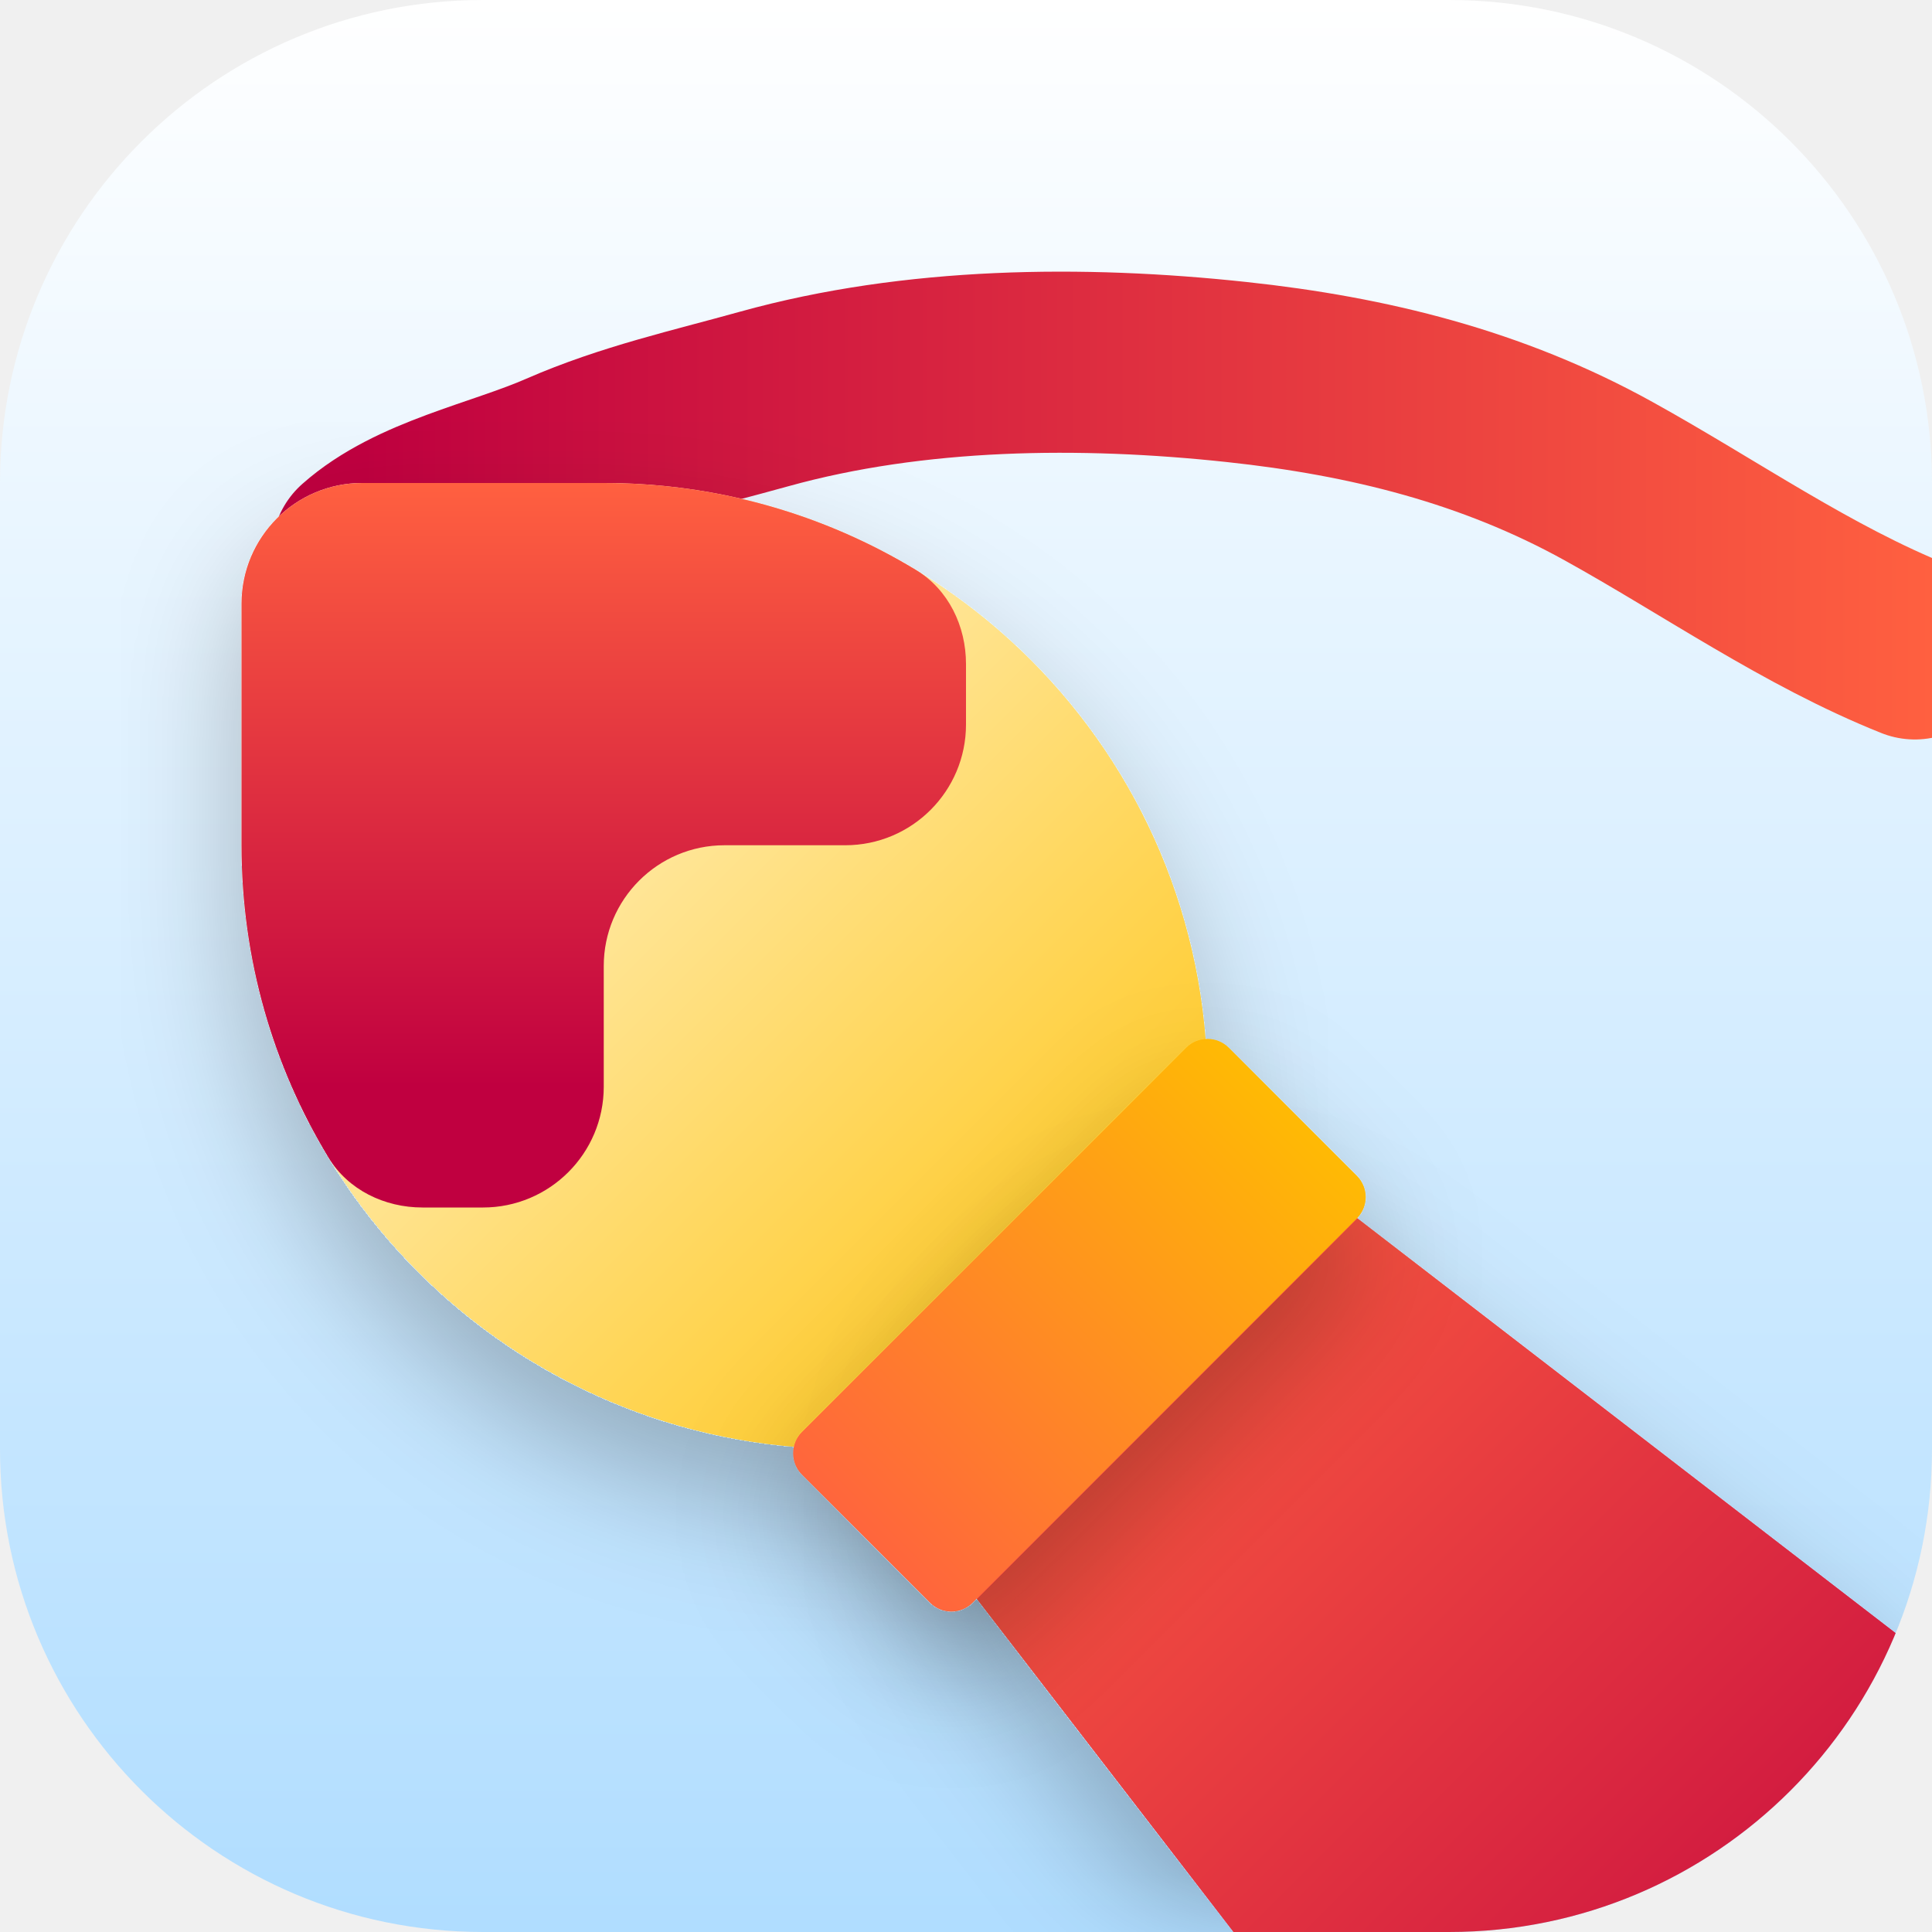
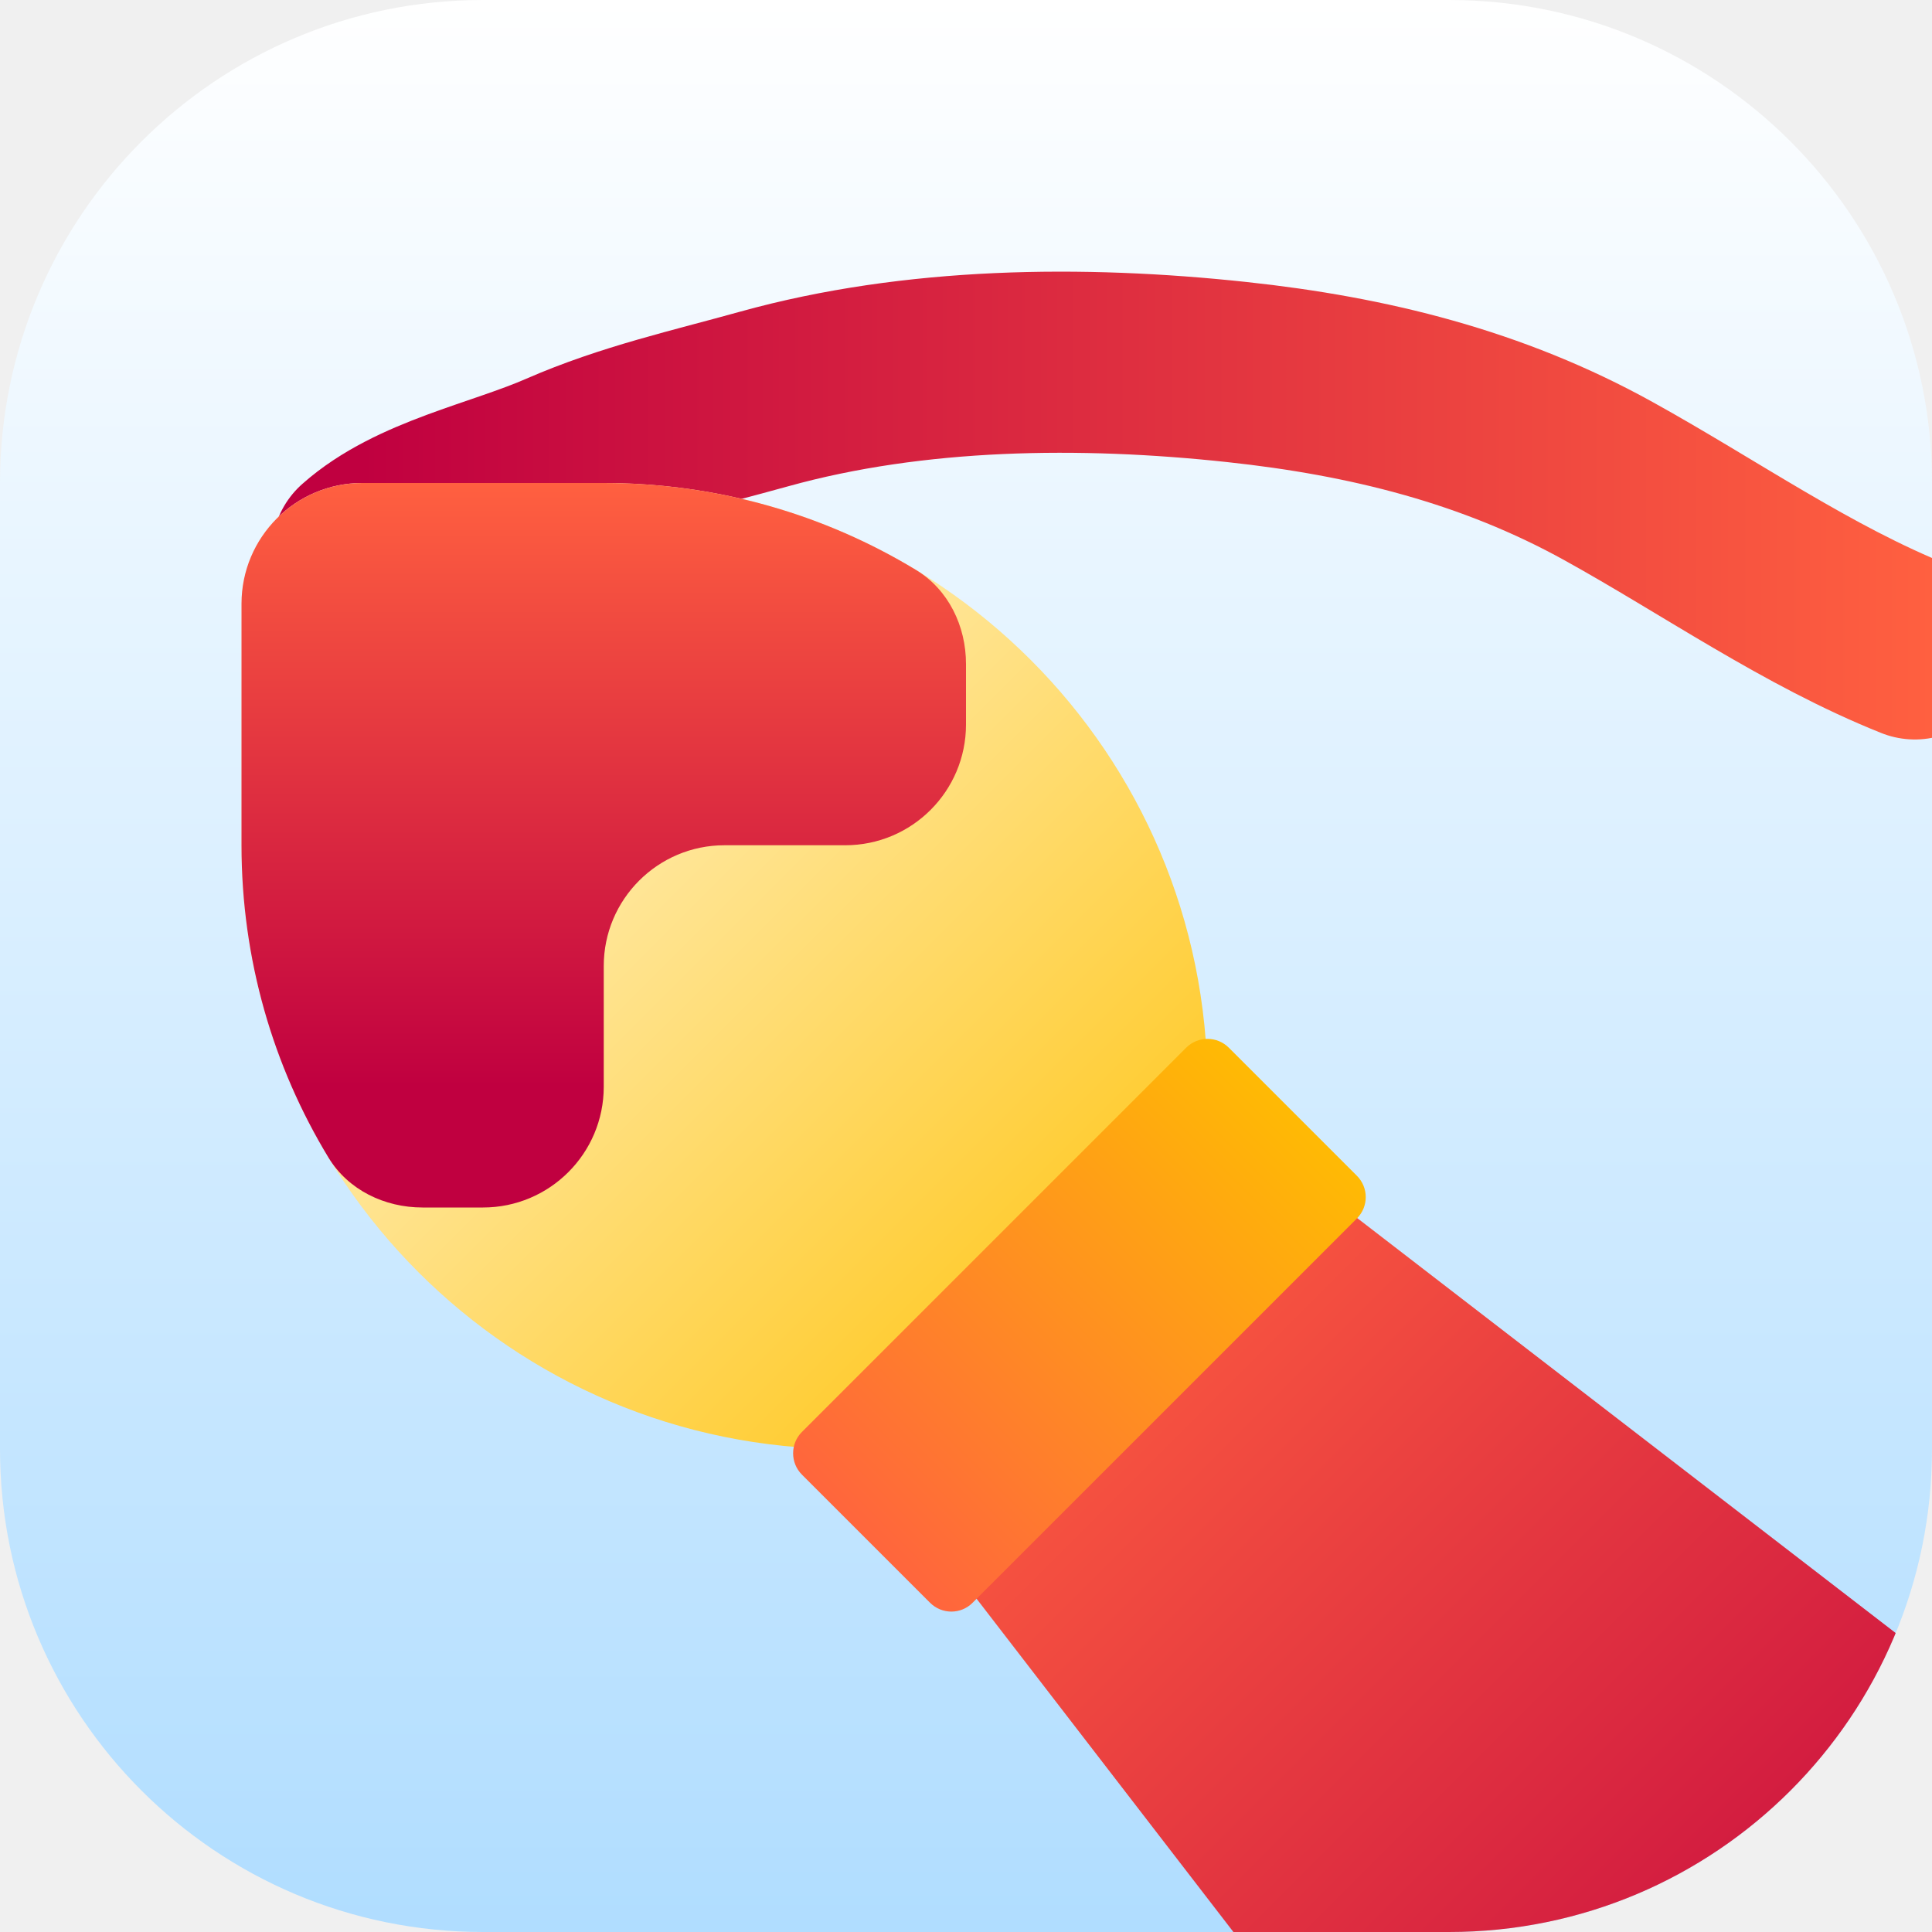
<svg xmlns="http://www.w3.org/2000/svg" width="16" height="16" viewBox="0 0 16 16" fill="none">
  <g clip-path="url(#clip0_606_27)">
    <rect width="16" height="16" rx="4" fill="url(#paint0_linear_606_27)" />
    <path d="M3 4.57C3.433 4.185 4.133 4.054 4.658 3.824C5.203 3.586 5.758 3.463 6.329 3.304C7.575 2.958 8.959 2.943 10.242 3.081C11.335 3.198 12.361 3.453 13.32 3.984C14.157 4.447 14.97 5.019 15.858 5.374" stroke="url(#paint1_linear_606_27)" stroke-width="1.5" stroke-linecap="round" />
-     <g filter="url(#filter0_d_606_27)">
-       <path d="M2 5C2 4.448 2.448 4 3 4H5C7.761 4 10 6.239 10 9V11C10 11.552 9.552 12 9 12H7C4.239 12 2 9.761 2 7V5Z" fill="url(#paint2_linear_606_27)" />
-     </g>
+     <path d="M2 5C2 4.448 2.448 4 3 4H5C7.761 4 10 6.239 10 9V11C10 11.552 9.552 12 9 12H7C4.239 12 2 9.761 2 7V5Z" fill="url(#paint2_linear_606_27)" />
    <path fill-rule="evenodd" clip-rule="evenodd" d="M3 4C2.448 4 2 4.448 2 5V7C2 7.947 2.263 8.832 2.72 9.586C2.883 9.855 3.185 10 3.499 10H4C4.552 10 5 9.552 5 9V8C5 7.448 5.448 7 6 7H7C7.552 7 8 6.552 8 6V5.499C8 5.185 7.855 4.883 7.586 4.72C6.832 4.263 5.947 4 5 4H3Z" fill="url(#paint3_linear_606_27)" />
-     <g filter="url(#filter1_d_606_27)">
-       <path d="M8.073 13.221C7.459 12.424 7.532 11.296 8.243 10.586L8.586 10.243C9.296 9.532 10.424 9.459 11.221 10.073L16.745 14.33C17.701 15.066 17.792 16.475 16.938 17.328L15.328 18.938C14.475 19.792 13.066 19.701 12.33 18.745L8.073 13.221Z" fill="url(#paint4_linear_606_27)" />
-     </g>
-     <g filter="url(#filter2_d_606_27)">
-       <path d="M6.641 12.212C6.544 12.115 6.544 11.956 6.641 11.859L9.823 8.677C9.921 8.579 10.079 8.579 10.177 8.677L11.237 9.737C11.335 9.835 11.335 9.993 11.237 10.091L8.055 13.273C7.958 13.371 7.8 13.371 7.702 13.273L6.641 12.212Z" fill="url(#paint5_linear_606_27)" />
-     </g>
+     <path d="M8.073 13.221C7.459 12.424 7.532 11.296 8.243 10.586L8.586 10.243C9.296 9.532 10.424 9.459 11.221 10.073L16.745 14.33C17.701 15.066 17.792 16.475 16.938 17.328L15.328 18.938C14.475 19.792 13.066 19.701 12.33 18.745L8.073 13.221Z" fill="url(#paint4_linear_606_27)" />
+     <path d="M6.641 12.212C6.544 12.115 6.544 11.956 6.641 11.859L9.823 8.677C9.921 8.579 10.079 8.579 10.177 8.677L11.237 9.737C11.335 9.835 11.335 9.993 11.237 10.091L8.055 13.273C7.958 13.371 7.8 13.371 7.702 13.273L6.641 12.212Z" fill="url(#paint5_linear_606_27)" />
  </g>
  <defs>
-     <filter id="filter0_d_606_27" x="1" y="3.5" width="10" height="10" filterUnits="userSpaceOnUse" color-interpolation-filters="sRGB">
-       <feFlood flood-opacity="0" result="BackgroundImageFix" />
-       <feColorMatrix in="SourceAlpha" type="matrix" values="0 0 0 0 0 0 0 0 0 0 0 0 0 0 0 0 0 0 127 0" result="hardAlpha" />
-       <feOffset dy="0.5" />
-       <feGaussianBlur stdDeviation="0.5" />
-       <feComposite in2="hardAlpha" operator="out" />
-       <feColorMatrix type="matrix" values="0 0 0 0 0 0 0 0 0 0 0 0 0 0 0 0 0 0 0.25 0" />
-       <feBlend mode="normal" in2="BackgroundImageFix" result="effect1_dropShadow_606_27" />
-       <feBlend mode="normal" in="SourceGraphic" in2="effect1_dropShadow_606_27" result="shape" />
-     </filter>
-     <filter id="filter1_d_606_27" x="6.657" y="9.157" width="11.867" height="11.867" filterUnits="userSpaceOnUse" color-interpolation-filters="sRGB">
-       <feFlood flood-opacity="0" result="BackgroundImageFix" />
-       <feColorMatrix in="SourceAlpha" type="matrix" values="0 0 0 0 0 0 0 0 0 0 0 0 0 0 0 0 0 0 127 0" result="hardAlpha" />
-       <feOffset dy="0.5" />
-       <feGaussianBlur stdDeviation="0.5" />
-       <feComposite in2="hardAlpha" operator="out" />
-       <feColorMatrix type="matrix" values="0 0 0 0 0 0 0 0 0 0 0 0 0 0 0 0 0 0 0.25 0" />
-       <feBlend mode="normal" in2="BackgroundImageFix" result="effect1_dropShadow_606_27" />
-       <feBlend mode="normal" in="SourceGraphic" in2="effect1_dropShadow_606_27" result="shape" />
-     </filter>
-     <filter id="filter2_d_606_27" x="5.568" y="8.104" width="6.743" height="6.743" filterUnits="userSpaceOnUse" color-interpolation-filters="sRGB">
-       <feFlood flood-opacity="0" result="BackgroundImageFix" />
-       <feColorMatrix in="SourceAlpha" type="matrix" values="0 0 0 0 0 0 0 0 0 0 0 0 0 0 0 0 0 0 127 0" result="hardAlpha" />
-       <feOffset dy="0.5" />
-       <feGaussianBlur stdDeviation="0.5" />
-       <feComposite in2="hardAlpha" operator="out" />
-       <feColorMatrix type="matrix" values="0 0 0 0 0 0 0 0 0 0 0 0 0 0 0 0 0 0 0.25 0" />
-       <feBlend mode="normal" in2="BackgroundImageFix" result="effect1_dropShadow_606_27" />
-       <feBlend mode="normal" in="SourceGraphic" in2="effect1_dropShadow_606_27" result="shape" />
-     </filter>
    <linearGradient id="paint0_linear_606_27" x1="8" y1="0" x2="8" y2="16" gradientUnits="userSpaceOnUse">
      <stop stop-color="white" />
      <stop offset="1" stop-color="#B0DDFF" />
    </linearGradient>
    <linearGradient id="paint1_linear_606_27" x1="3" y1="3" x2="16" y2="3" gradientUnits="userSpaceOnUse">
      <stop stop-color="#C00040" />
      <stop offset="1" stop-color="#FF6040" />
    </linearGradient>
    <linearGradient id="paint2_linear_606_27" x1="2" y1="4" x2="10" y2="12" gradientUnits="userSpaceOnUse">
      <stop stop-color="white" />
      <stop offset="1" stop-color="#FFC000" />
    </linearGradient>
    <linearGradient id="paint3_linear_606_27" x1="4.5" y1="4" x2="4.5" y2="9" gradientUnits="userSpaceOnUse">
      <stop stop-color="#FF6040" />
      <stop offset="1" stop-color="#C00040" />
    </linearGradient>
    <linearGradient id="paint4_linear_606_27" x1="8.414" y1="10.414" x2="16.133" y2="18.133" gradientUnits="userSpaceOnUse">
      <stop stop-color="#FF6040" />
      <stop offset="1" stop-color="#C00040" />
    </linearGradient>
    <linearGradient id="paint5_linear_606_27" x1="10.5" y1="8.5" x2="6.5" y2="12.5" gradientUnits="userSpaceOnUse">
      <stop stop-color="#FFC000" />
      <stop offset="1" stop-color="#FF6040" />
    </linearGradient>
    <clipPath id="clip0_606_27">
      <rect width="16" height="16" rx="4" fill="white" />
    </clipPath>
  </defs>
</svg>
